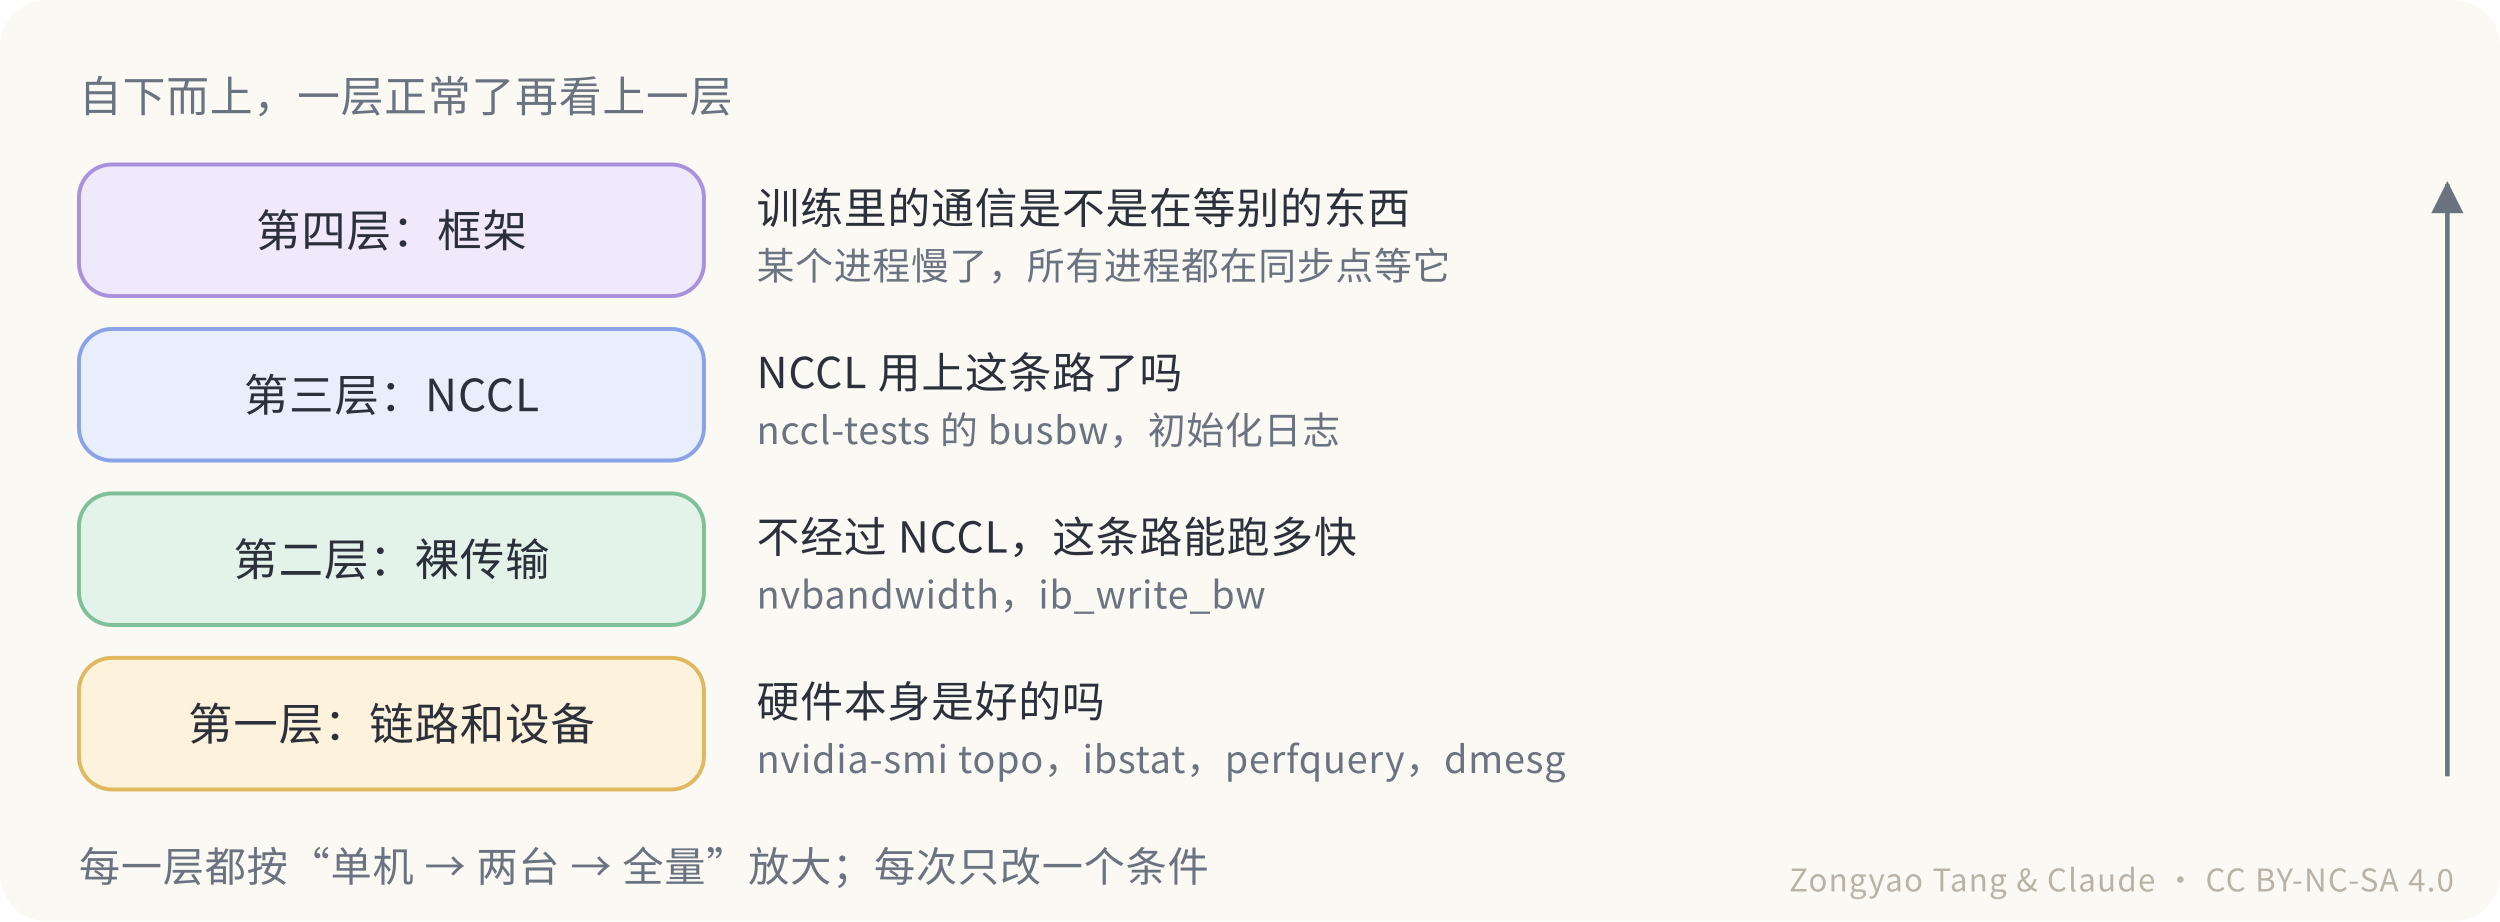
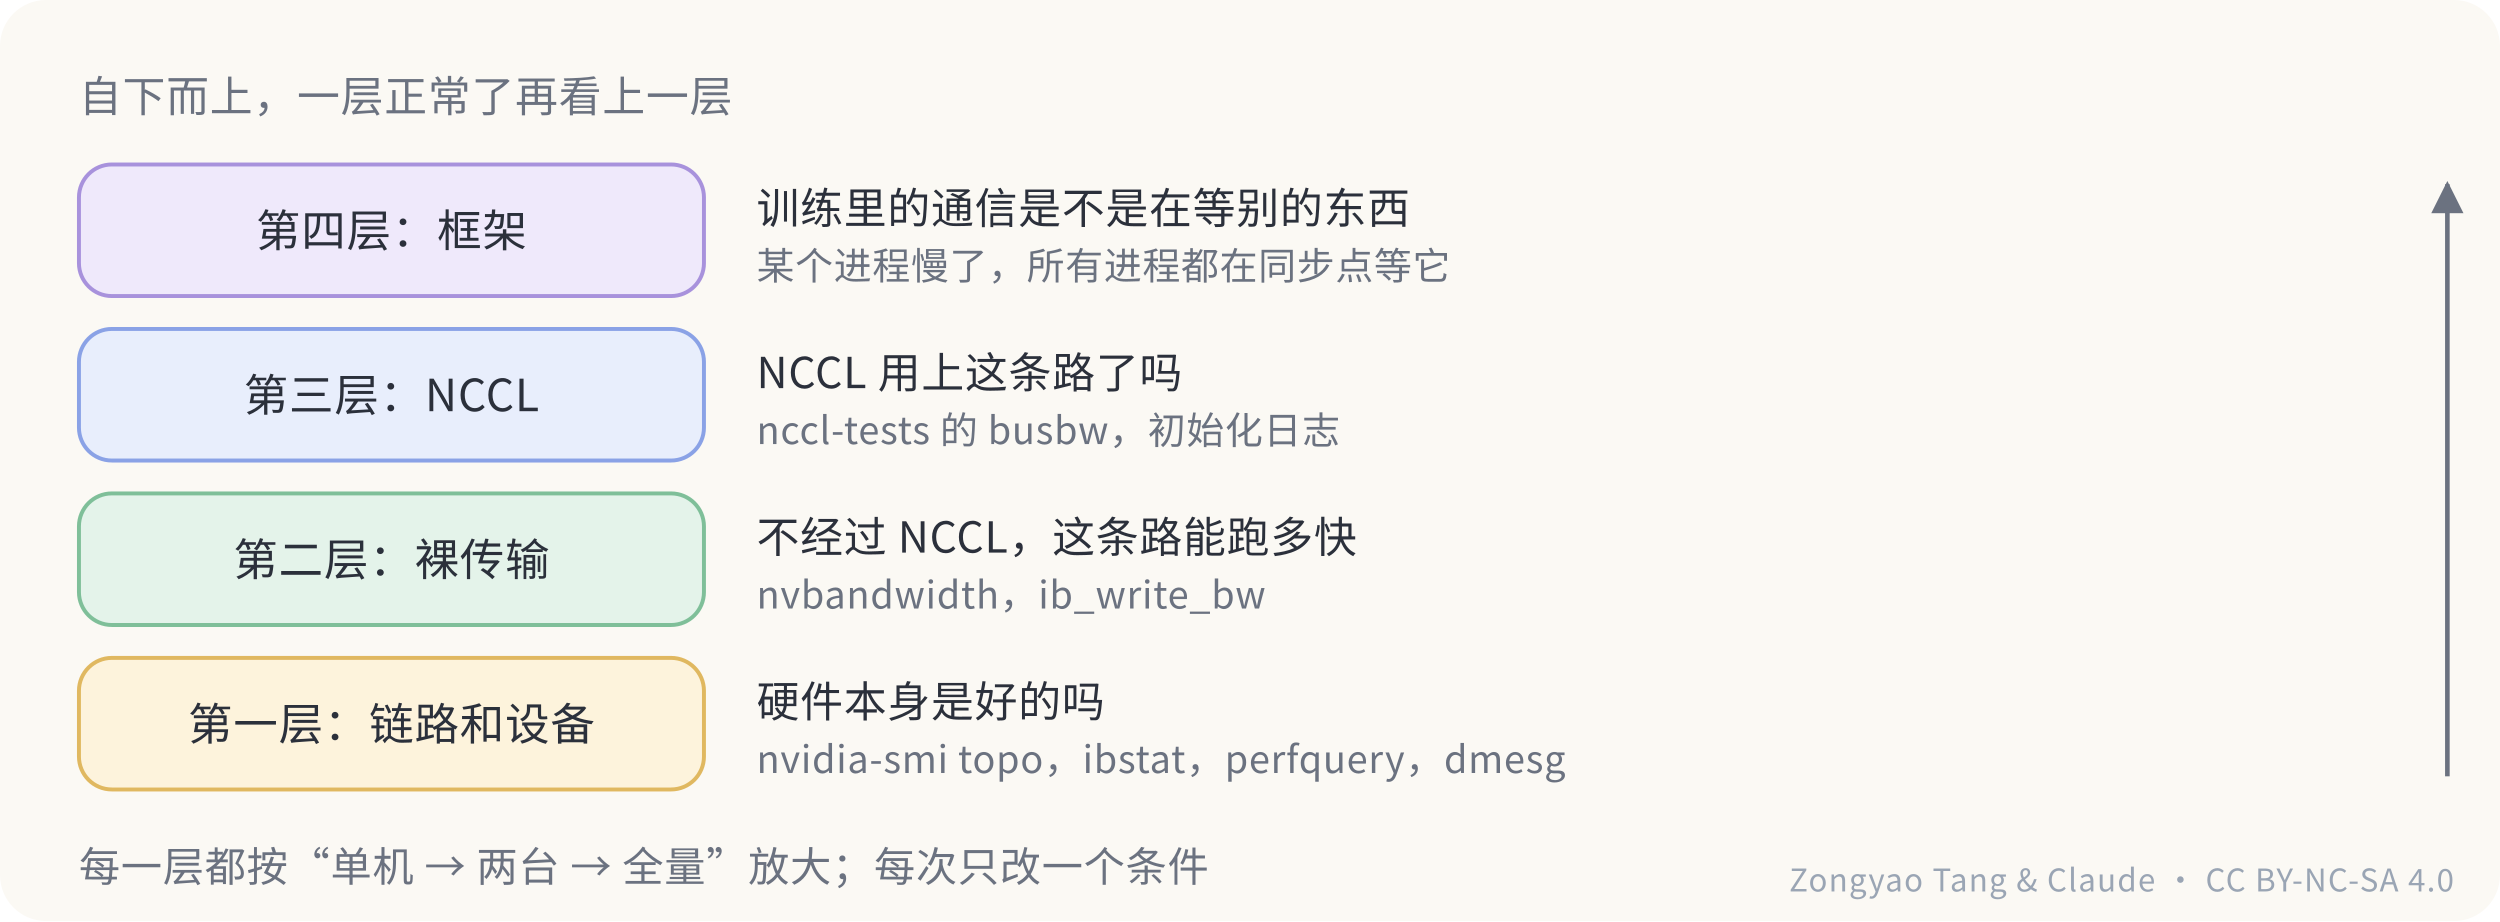
<svg xmlns="http://www.w3.org/2000/svg" viewBox="0 0 760 280" width="760" height="280" font-family="'PingFang SC','Noto Sans CJK SC','Source Han Sans SC','Hiragino Sans GB','Microsoft YaHei',sans-serif" role="img" aria-label="通信问题的分层排查">
  <defs>
    <marker id="tip" viewBox="0 0 10 10" refX="9" refY="5" markerWidth="7" markerHeight="7" orient="auto-start-reverse">
      <path d="M0 0 L10 5 L0 10 z" fill="#6b7280" />
    </marker>
  </defs>
  <rect width="760" height="280" rx="14" fill="#fbf9f4" />
  <text x="24" y="34" font-size="13" fill="#6b7280" font-weight="400" text-anchor="start" letter-spacing=".02em">自下而上，一层正常了再看上一层</text>
  <rect x="24" y="50" width="190" height="40" rx="10" fill="#efe9fb" stroke="#a892dc" stroke-width="1.2" />
  <text x="119.0" y="75.0" font-size="13.5" fill="#2b303b" font-weight="500" text-anchor="middle" letter-spacing=".02em">第四层：框架</text>
  <text x="230" y="68" font-size="13" fill="#2b303b" font-weight="400" text-anchor="start" letter-spacing=".02em">训练里的通信是不是在等别的东西</text>
  <text x="230" y="85" font-size="11.5" fill="#6b7280" font-weight="400" text-anchor="start" letter-spacing=".02em">某个进程慢了，所有进程都在同步点等它</text>
  <rect x="24" y="100" width="190" height="40" rx="10" fill="#e8eefc" stroke="#8aa2e6" stroke-width="1.2" />
  <text x="119.0" y="125.0" font-size="13.5" fill="#2b303b" font-weight="500" text-anchor="middle" letter-spacing=".02em">第三层：NCCL</text>
  <text x="230" y="118" font-size="13" fill="#2b303b" font-weight="400" text-anchor="start" letter-spacing=".02em">NCCL 用上这条路了吗</text>
  <text x="230" y="135" font-size="11.5" fill="#6b7280" font-weight="400" text-anchor="start" letter-spacing=".02em">nccl-tests 的 busbw，初始化日志</text>
  <rect x="24" y="150" width="190" height="40" rx="10" fill="#e4f3ea" stroke="#7fbf99" stroke-width="1.2" />
  <text x="119.0" y="175.0" font-size="13.5" fill="#2b303b" font-weight="500" text-anchor="middle" letter-spacing=".02em">第二层：裸传输</text>
  <text x="230" y="168" font-size="13" fill="#2b303b" font-weight="400" text-anchor="start" letter-spacing=".02em">不经过 NCCL，这条路能跑多快</text>
  <text x="230" y="185" font-size="11.5" fill="#6b7280" font-weight="400" text-anchor="start" letter-spacing=".02em">nvbandwidth，ib_write_bw</text>
  <rect x="24" y="200" width="190" height="40" rx="10" fill="#fdf3dc" stroke="#e0b860" stroke-width="1.2" />
  <text x="119.0" y="225.0" font-size="13.5" fill="#2b303b" font-weight="500" text-anchor="middle" letter-spacing=".02em">第一层：链路和设备</text>
  <text x="230" y="218" font-size="13" fill="#2b303b" font-weight="400" text-anchor="start" letter-spacing=".02em">硬件本身是好的吗</text>
  <text x="230" y="235" font-size="11.5" fill="#6b7280" font-weight="400" text-anchor="start" letter-spacing=".02em">nvidia-smi topo，ibstat，perfquery，dmesg</text>
  <line x1="744" y1="236" x2="744" y2="56" stroke="#6b7280" stroke-width="1.4" marker-end="url(#tip)" />
  <text x="24" y="268" font-size="12.5" fill="#6b7280" font-weight="400" text-anchor="start" letter-spacing=".02em">每一层都按“单机 → 两台 → 全量”放大；每次只改一个条件</text>
-   <text x="746" y="271" font-size="9.5" fill="#b9b3a6" text-anchor="end" letter-spacing=".04em">Zongyao Tang &amp; Claude · CC BY-NC-SA 4.0</text>
+   <text x="746" y="271" font-size="9.5" fill="#9AA5B4" text-anchor="end" letter-spacing=".04em">Zongyao Tang &amp; Claude · CC BY-NC-SA 4.0</text>
</svg>
